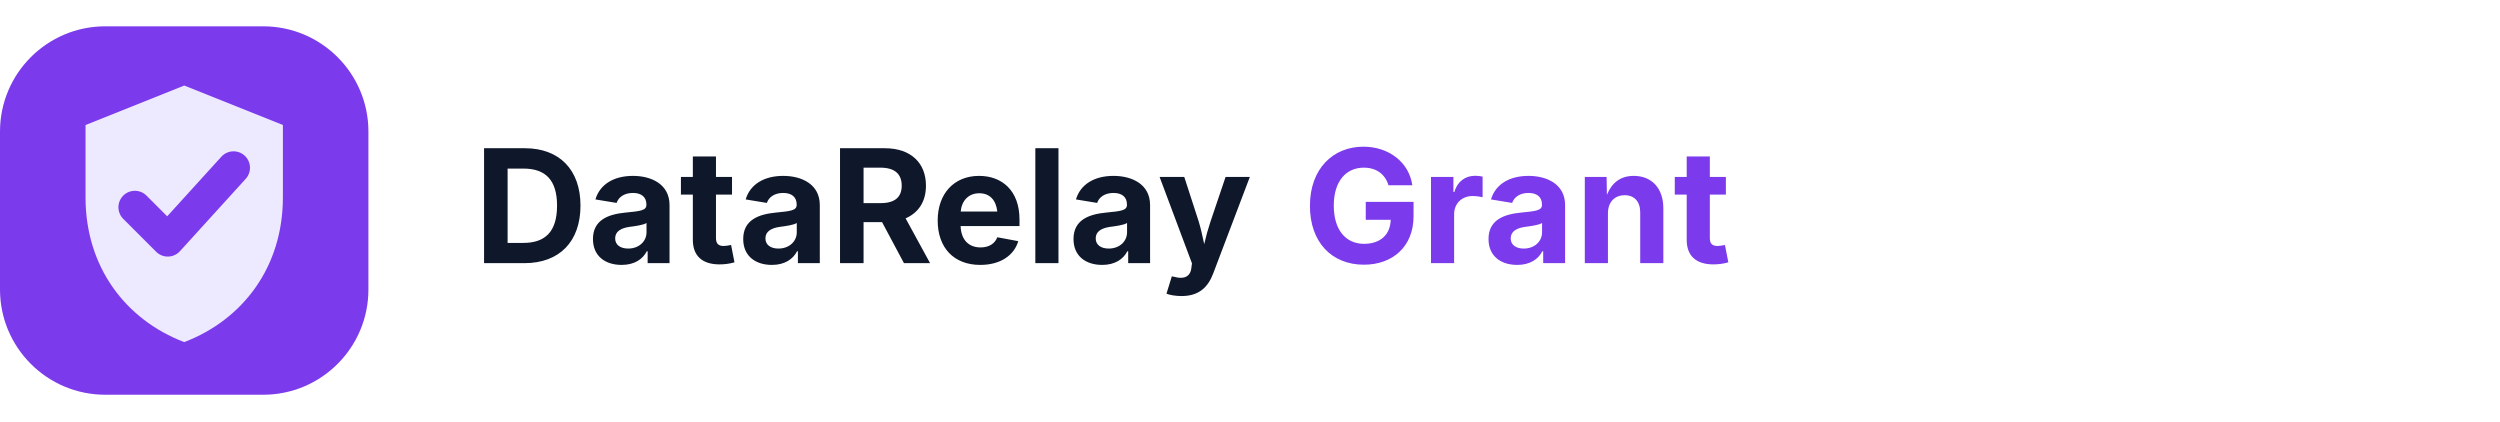
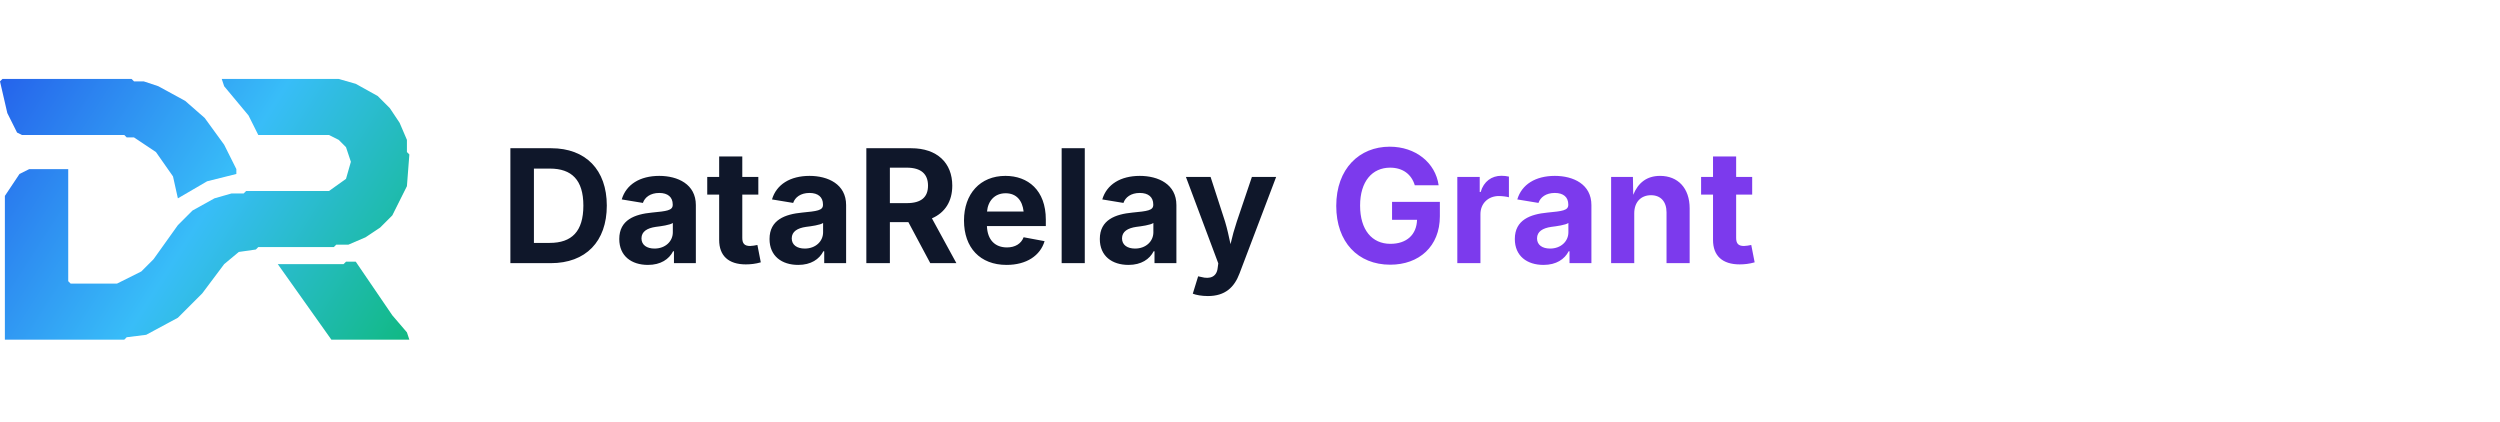
<svg xmlns="http://www.w3.org/2000/svg" width="380" height="64" viewBox="0 0 380 64" role="img" aria-label="DataRelay Grant">
-   <rect x="0" y="4" width="56" height="56" rx="16" fill="#7C3AED" />
-   <path d="M28 13l15 6v11c0 10.6-6.1 18.6-15 22-8.9-3.4-15-11.4-15-22V19l15-6z" fill="#EDE9FE" />
-   <path d="M20.5 31.5l5 5 10-11" fill="none" stroke="#7C3AED" stroke-width="5" stroke-linecap="round" stroke-linejoin="round" />
-   <text x="72" y="40" font-family="Inter, ui-sans-serif, system-ui, -apple-system, BlinkMacSystemFont, Segoe UI, sans-serif" font-size="24" font-weight="750" fill="#0F172A">DataRelay</text>
-   <text x="198" y="40" font-family="Inter, ui-sans-serif, system-ui, -apple-system, BlinkMacSystemFont, Segoe UI, sans-serif" font-size="24" font-weight="750" fill="#7C3AED">Grant</text>
+   <defs>
+     <linearGradient id="datarelay-grant-docs-a-light" x1="0" y1="0" x2="169" y2="108" gradientUnits="userSpaceOnUse">
+       <stop offset="0" stop-color="#2563EB" />
+       <stop offset="0.5" stop-color="#38BDF8" />
+       <stop offset="1" stop-color="#10B981" />
+     </linearGradient>
+   </defs>
+   <g transform="translate(0 12) scale(0.3703704)">
+     <path d="M114 76 L136 107 L168 107 L167 104 L161 97 L146 75 L142 75 L141 76 Z" fill="url(#datarelay-grant-docs-a-light)" />
+     <path d="M164 18 L160 12 L155 7 L146 2 L139 0 L91 0 L92 3 L102 15 L106 23 L135 23 L139 25 L142 28 L144 34 L142 41 L135 46 L101 46 L100 47 L95 47 L88 49 L79 54 L73 60 L63 74 L58 79 L48 84 L29 84 L28 83 L28 37 L12 37 L8 39 L2 48 L2 107 L51 107 L52 106 L60 105 L73 98 L83 88 L92 76 L98 71 L105 70 L106 69 L137 69 L138 68 L143 68 L150 65 L156 61 L161 56 L167 44 L168 31 L167 30 L167 25 Z" fill="url(#datarelay-grant-docs-a-light)" />
+     <path d="M0 1 L3 14 L7 22 L9 23 L51 23 L52 24 L55 24 L64 30 L71 40 L73 49 L85 42 L97 39 L97 37 L92 27 L84 16 L76 9 L65 3 L59 1 L55 1 L54 0 L1 0 Z" fill="url(#datarelay-grant-docs-a-light)" />
+   </g>
+   <text x="76" y="40" font-family="Inter, ui-sans-serif, system-ui, -apple-system, BlinkMacSystemFont, Segoe UI, sans-serif" font-size="24" font-weight="750" fill="#0F172A">DataRelay</text>
+   <text x="202" y="40" font-family="Inter, ui-sans-serif, system-ui, -apple-system, BlinkMacSystemFont, Segoe UI, sans-serif" font-size="24" font-weight="750" fill="#7C3AED">Grant</text>
</svg>
